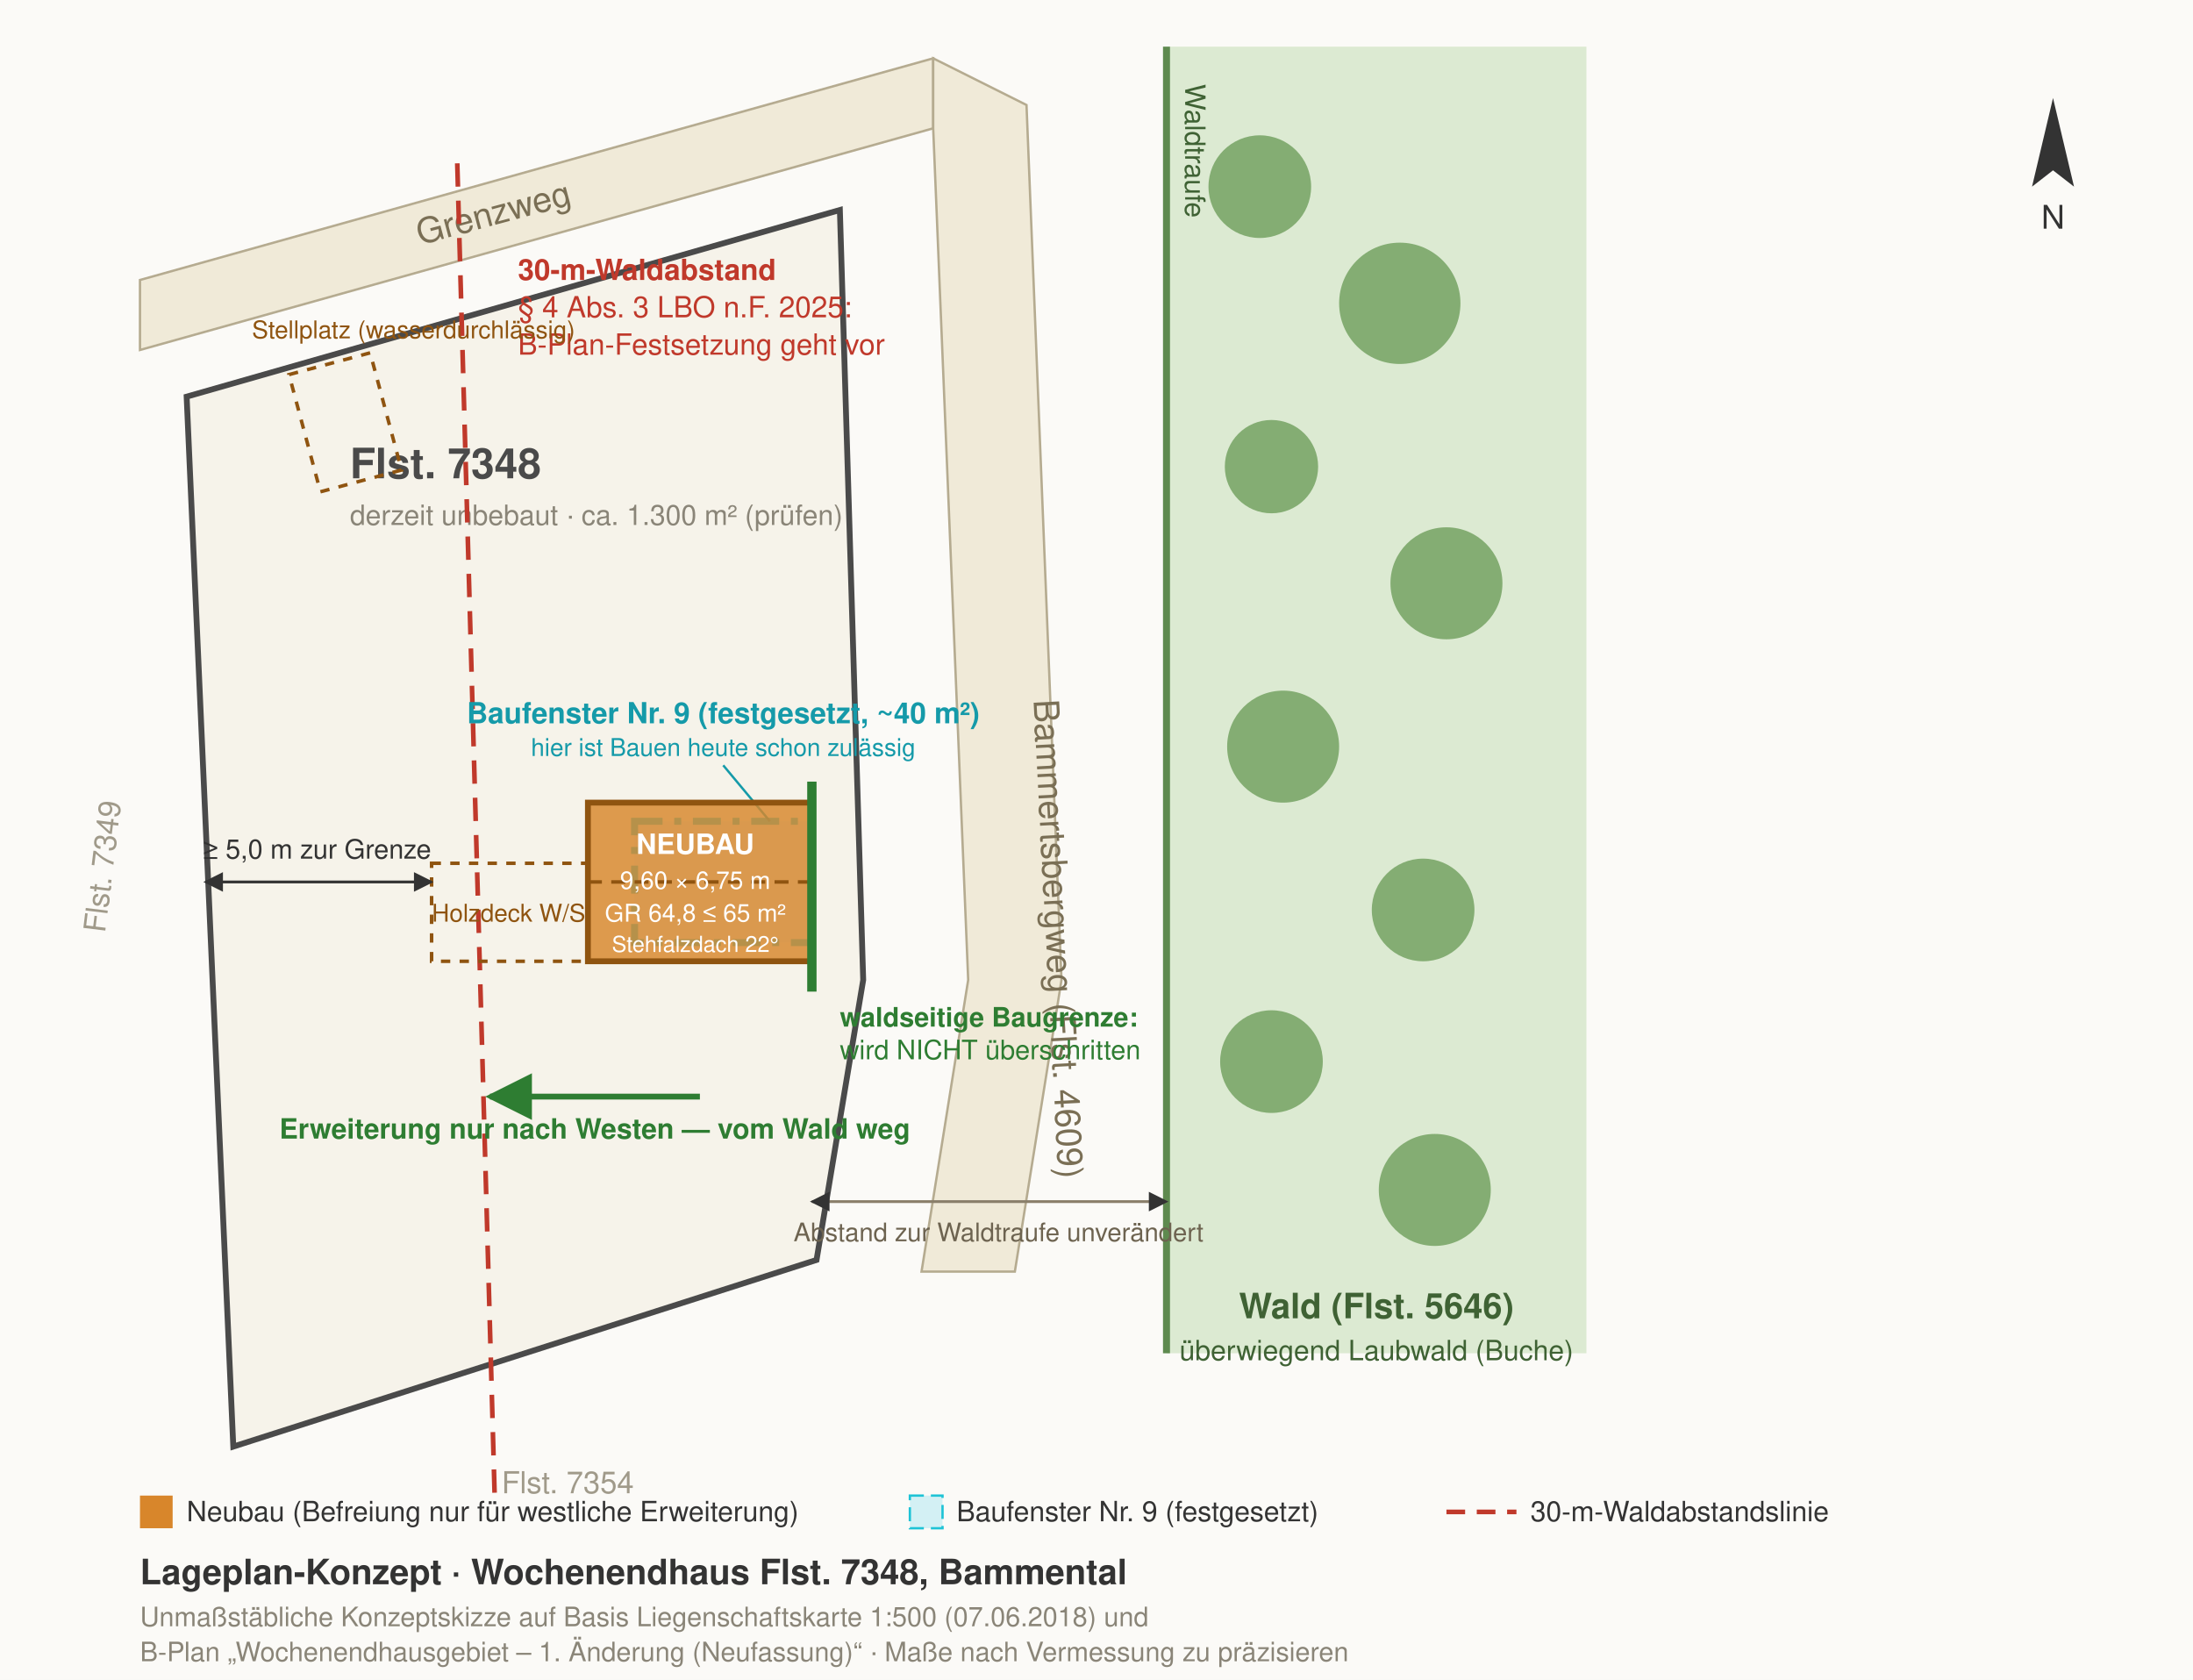
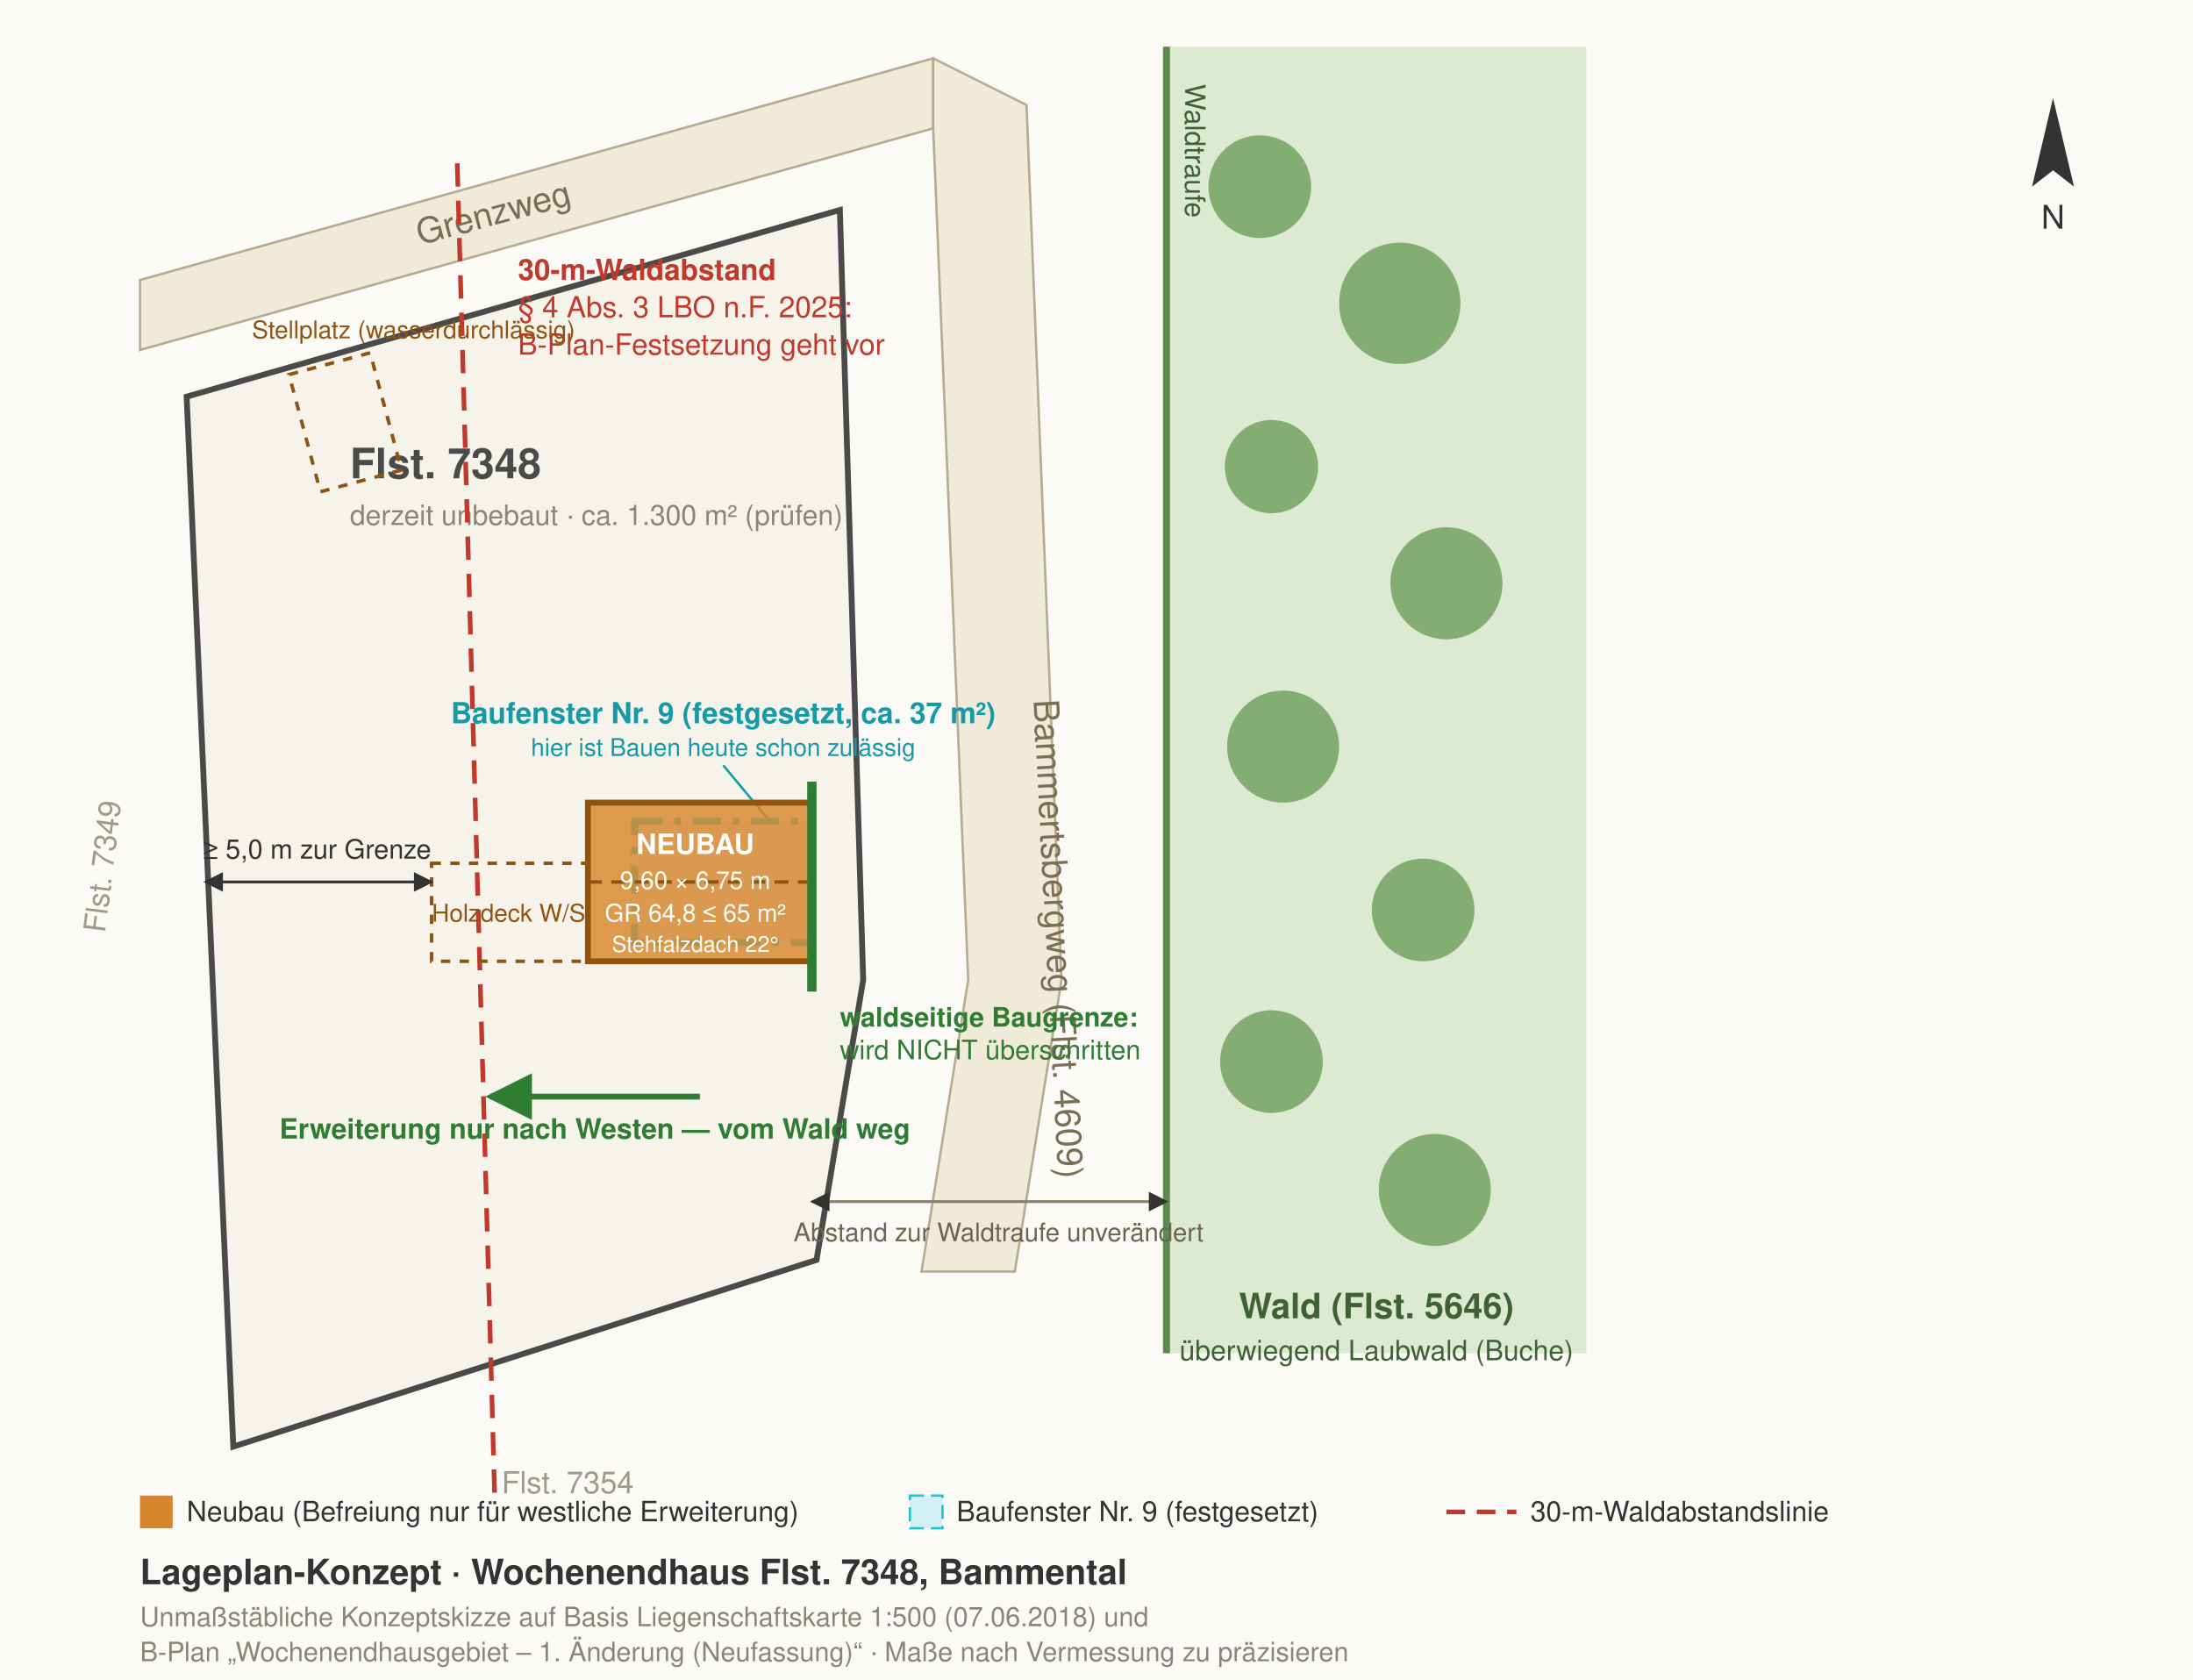
<svg xmlns="http://www.w3.org/2000/svg" viewBox="0 0 940 720" font-family="Helvetica, Arial, sans-serif">
  <defs>
    <marker id="arr" viewBox="0 0 10 10" refX="9" refY="5" markerWidth="7" markerHeight="7" orient="auto-start-reverse">
      <path d="M0,0 L10,5 L0,10 z" fill="#333" />
    </marker>
    <marker id="arrg" viewBox="0 0 10 10" refX="9" refY="5" markerWidth="8" markerHeight="8" orient="auto-start-reverse">
      <path d="M0,0 L10,5 L0,10 z" fill="#2e7d32" />
    </marker>
  </defs>
  <rect width="940" height="720" fill="#fbfaf7" />
  <polygon points="60,150 400,55 400,25 60,120" fill="#f0ead8" stroke="#b5ab90" stroke-width="1" />
  <text x="180" y="105" font-size="15" fill="#7a6f55" transform="rotate(-15 180 105)">Grenzweg</text>
  <polygon points="400,55 415,420 395,545 435,545 455,420 440,45 400,25" fill="#f0ead8" stroke="#b5ab90" stroke-width="1" />
  <text x="443" y="300" font-size="15" fill="#7a6f55" transform="rotate(87 443 300)">Bammertsbergweg (Flst. 4609)</text>
  <rect x="500" y="20" width="180" height="560" fill="#dcead2" />
  <line x1="500" y1="20" x2="500" y2="580" stroke="#5e8a4f" stroke-width="3" />
  <g fill="#7aa668" opacity="0.9">
    <circle cx="540" cy="80" r="22" />
    <circle cx="600" cy="130" r="26" />
    <circle cx="545" cy="200" r="20" />
    <circle cx="620" cy="250" r="24" />
    <circle cx="550" cy="320" r="24" />
    <circle cx="610" cy="390" r="22" />
    <circle cx="545" cy="455" r="22" />
    <circle cx="615" cy="510" r="24" />
  </g>
  <text x="590" y="565" font-size="15" fill="#3f6234" text-anchor="middle" font-weight="bold">Wald (Flst. 5646)</text>
  <text x="590" y="583" font-size="12" fill="#3f6234" text-anchor="middle">überwiegend Laubwald (Buche)</text>
  <text x="502" y="38" font-size="12" fill="#3f6234" transform="rotate(90 506 40)">Waldtraufe</text>
  <polygon points="100,620 80,170 360,90 370,420 350,540 100,620" fill="#f6f3ea" stroke="#4a4a4a" stroke-width="2.5" />
  <text x="150" y="205" font-size="18" font-weight="bold" fill="#4a4a4a">Flst. 7348</text>
  <text x="150" y="225" font-size="12" fill="#8a8578">derzeit unbebaut · ca. 1.300 m² (prüfen)</text>
  <text x="45" y="400" font-size="13" fill="#a09a8a" transform="rotate(-83 45 400)">Flst. 7349</text>
  <text x="215" y="640" font-size="13" fill="#a09a8a">Flst. 7354</text>
  <line x1="196" y1="70" x2="212" y2="640" stroke="#c0392b" stroke-width="2" stroke-dasharray="10 6" />
  <text x="222" y="120" font-size="12.5" fill="#c0392b" font-weight="bold">30-m-Waldabstand</text>
  <text x="222" y="136" font-size="12.5" fill="#c0392b">§ 4 Abs. 3 LBO n.F. 2025:</text>
  <text x="222" y="152" font-size="12.5" fill="#c0392b">B-Plan-Festsetzung geht vor</text>
  <rect x="272" y="352" width="76" height="52" fill="#d3f0f4" fill-opacity="0.6" stroke="#1ec3d6" stroke-width="3" stroke-dasharray="12 5 3 5" />
-   <text x="310" y="310" font-size="12.5" fill="#159aa9" text-anchor="middle" font-weight="bold">Baufenster Nr. 9 (festgesetzt, ~40 m²)</text>
+   <text x="310" y="310" font-size="12.5" fill="#159aa9" text-anchor="middle" font-weight="bold">Baufenster Nr. 9 (festgesetzt, ca. 37 m²)</text>
  <text x="310" y="324" font-size="10.5" fill="#159aa9" text-anchor="middle">hier ist Bauen heute schon zulässig</text>
  <line x1="310" y1="328" x2="330" y2="352" stroke="#159aa9" stroke-width="1" />
  <rect x="252" y="344" width="96" height="68" fill="#d8862b" fill-opacity="0.82" stroke="#8f5410" stroke-width="2.5" />
  <line x1="252" y1="378" x2="348" y2="378" stroke="#8f5410" stroke-width="1.5" stroke-dasharray="6 4" />
  <text x="298" y="366" font-size="12" fill="#fff" text-anchor="middle" font-weight="bold">NEUBAU</text>
  <text x="298" y="381" font-size="10.5" fill="#fff" text-anchor="middle">9,60 × 6,75 m</text>
  <text x="298" y="395" font-size="10.5" fill="#fff" text-anchor="middle">GR 64,8 ≤ 65 m²</text>
  <text x="298" y="408" font-size="9.5" fill="#fff" text-anchor="middle">Stehfalzdach 22°</text>
  <line x1="348" y1="335" x2="348" y2="425" stroke="#2e7d32" stroke-width="4" />
  <text x="360" y="440" font-size="11.5" fill="#2e7d32" font-weight="bold">waldseitige Baugrenze:</text>
  <text x="360" y="454" font-size="11.5" fill="#2e7d32">wird NICHT überschritten</text>
  <line x1="300" y1="470" x2="210" y2="470" stroke="#2e7d32" stroke-width="2.5" marker-end="url(#arrg)" />
  <text x="255" y="488" font-size="12" fill="#2e7d32" text-anchor="middle" font-weight="bold">Erweiterung nur nach Westen — vom Wald weg</text>
  <rect x="185" y="370" width="67" height="42" fill="none" stroke="#8f5410" stroke-width="1.5" stroke-dasharray="4 4" />
  <text x="218" y="395" font-size="10.5" fill="#8f5410" text-anchor="middle">Holzdeck W/S</text>
  <rect x="130" y="155" width="36" height="52" fill="none" stroke="#8f5410" stroke-width="1.5" stroke-dasharray="4 4" transform="rotate(-15 148 181)" />
  <text x="108" y="145" font-size="10.5" fill="#8f5410">Stellplatz (wasserdurchlässig)</text>
  <line x1="88" y1="378" x2="185" y2="378" stroke="#333" stroke-width="1.2" marker-start="url(#arr)" marker-end="url(#arr)" />
  <text x="136" y="368" font-size="11.5" fill="#333" text-anchor="middle">≥ 5,0 m zur Grenze</text>
  <line x1="348" y1="515" x2="500" y2="515" stroke="#8a7f6a" stroke-width="1.2" marker-start="url(#arr)" marker-end="url(#arr)" />
  <text x="428" y="532" font-size="11" fill="#6d6350" text-anchor="middle">Abstand zur Waldtraufe unverändert</text>
  <g transform="translate(880,70)">
    <polygon points="0,-28 9,10 0,3 -9,10" fill="#333" />
    <text x="0" y="28" font-size="14" text-anchor="middle" fill="#333">N</text>
  </g>
  <g transform="translate(60,655)">
    <rect x="0" y="-14" width="14" height="14" fill="#d8862b" />
    <text x="20" y="-3" font-size="12" fill="#333">Neubau (Befreiung nur für westliche Erweiterung)</text>
    <rect x="330" y="-14" width="14" height="14" fill="#d3f0f4" stroke="#1ec3d6" stroke-dasharray="6 3" />
    <text x="350" y="-3" font-size="12" fill="#333">Baufenster Nr. 9 (festgesetzt)</text>
    <line x1="560" y1="-7" x2="590" y2="-7" stroke="#c0392b" stroke-width="2" stroke-dasharray="8 5" />
    <text x="596" y="-3" font-size="12" fill="#333">30-m-Waldabstandslinie</text>
    <text x="0" y="24" font-size="15" font-weight="bold" fill="#333">Lageplan-Konzept · Wochenendhaus Flst. 7348, Bammental</text>
    <text x="0" y="42" font-size="11.5" fill="#8a8578">Unmaßstäbliche Konzeptskizze auf Basis Liegenschaftskarte 1:500 (07.06.2018) und</text>
    <text x="0" y="57" font-size="11.5" fill="#8a8578">B-Plan „Wochenendhausgebiet – 1. Änderung (Neufassung)“ · Maße nach Vermessung zu präzisieren</text>
  </g>
</svg>
